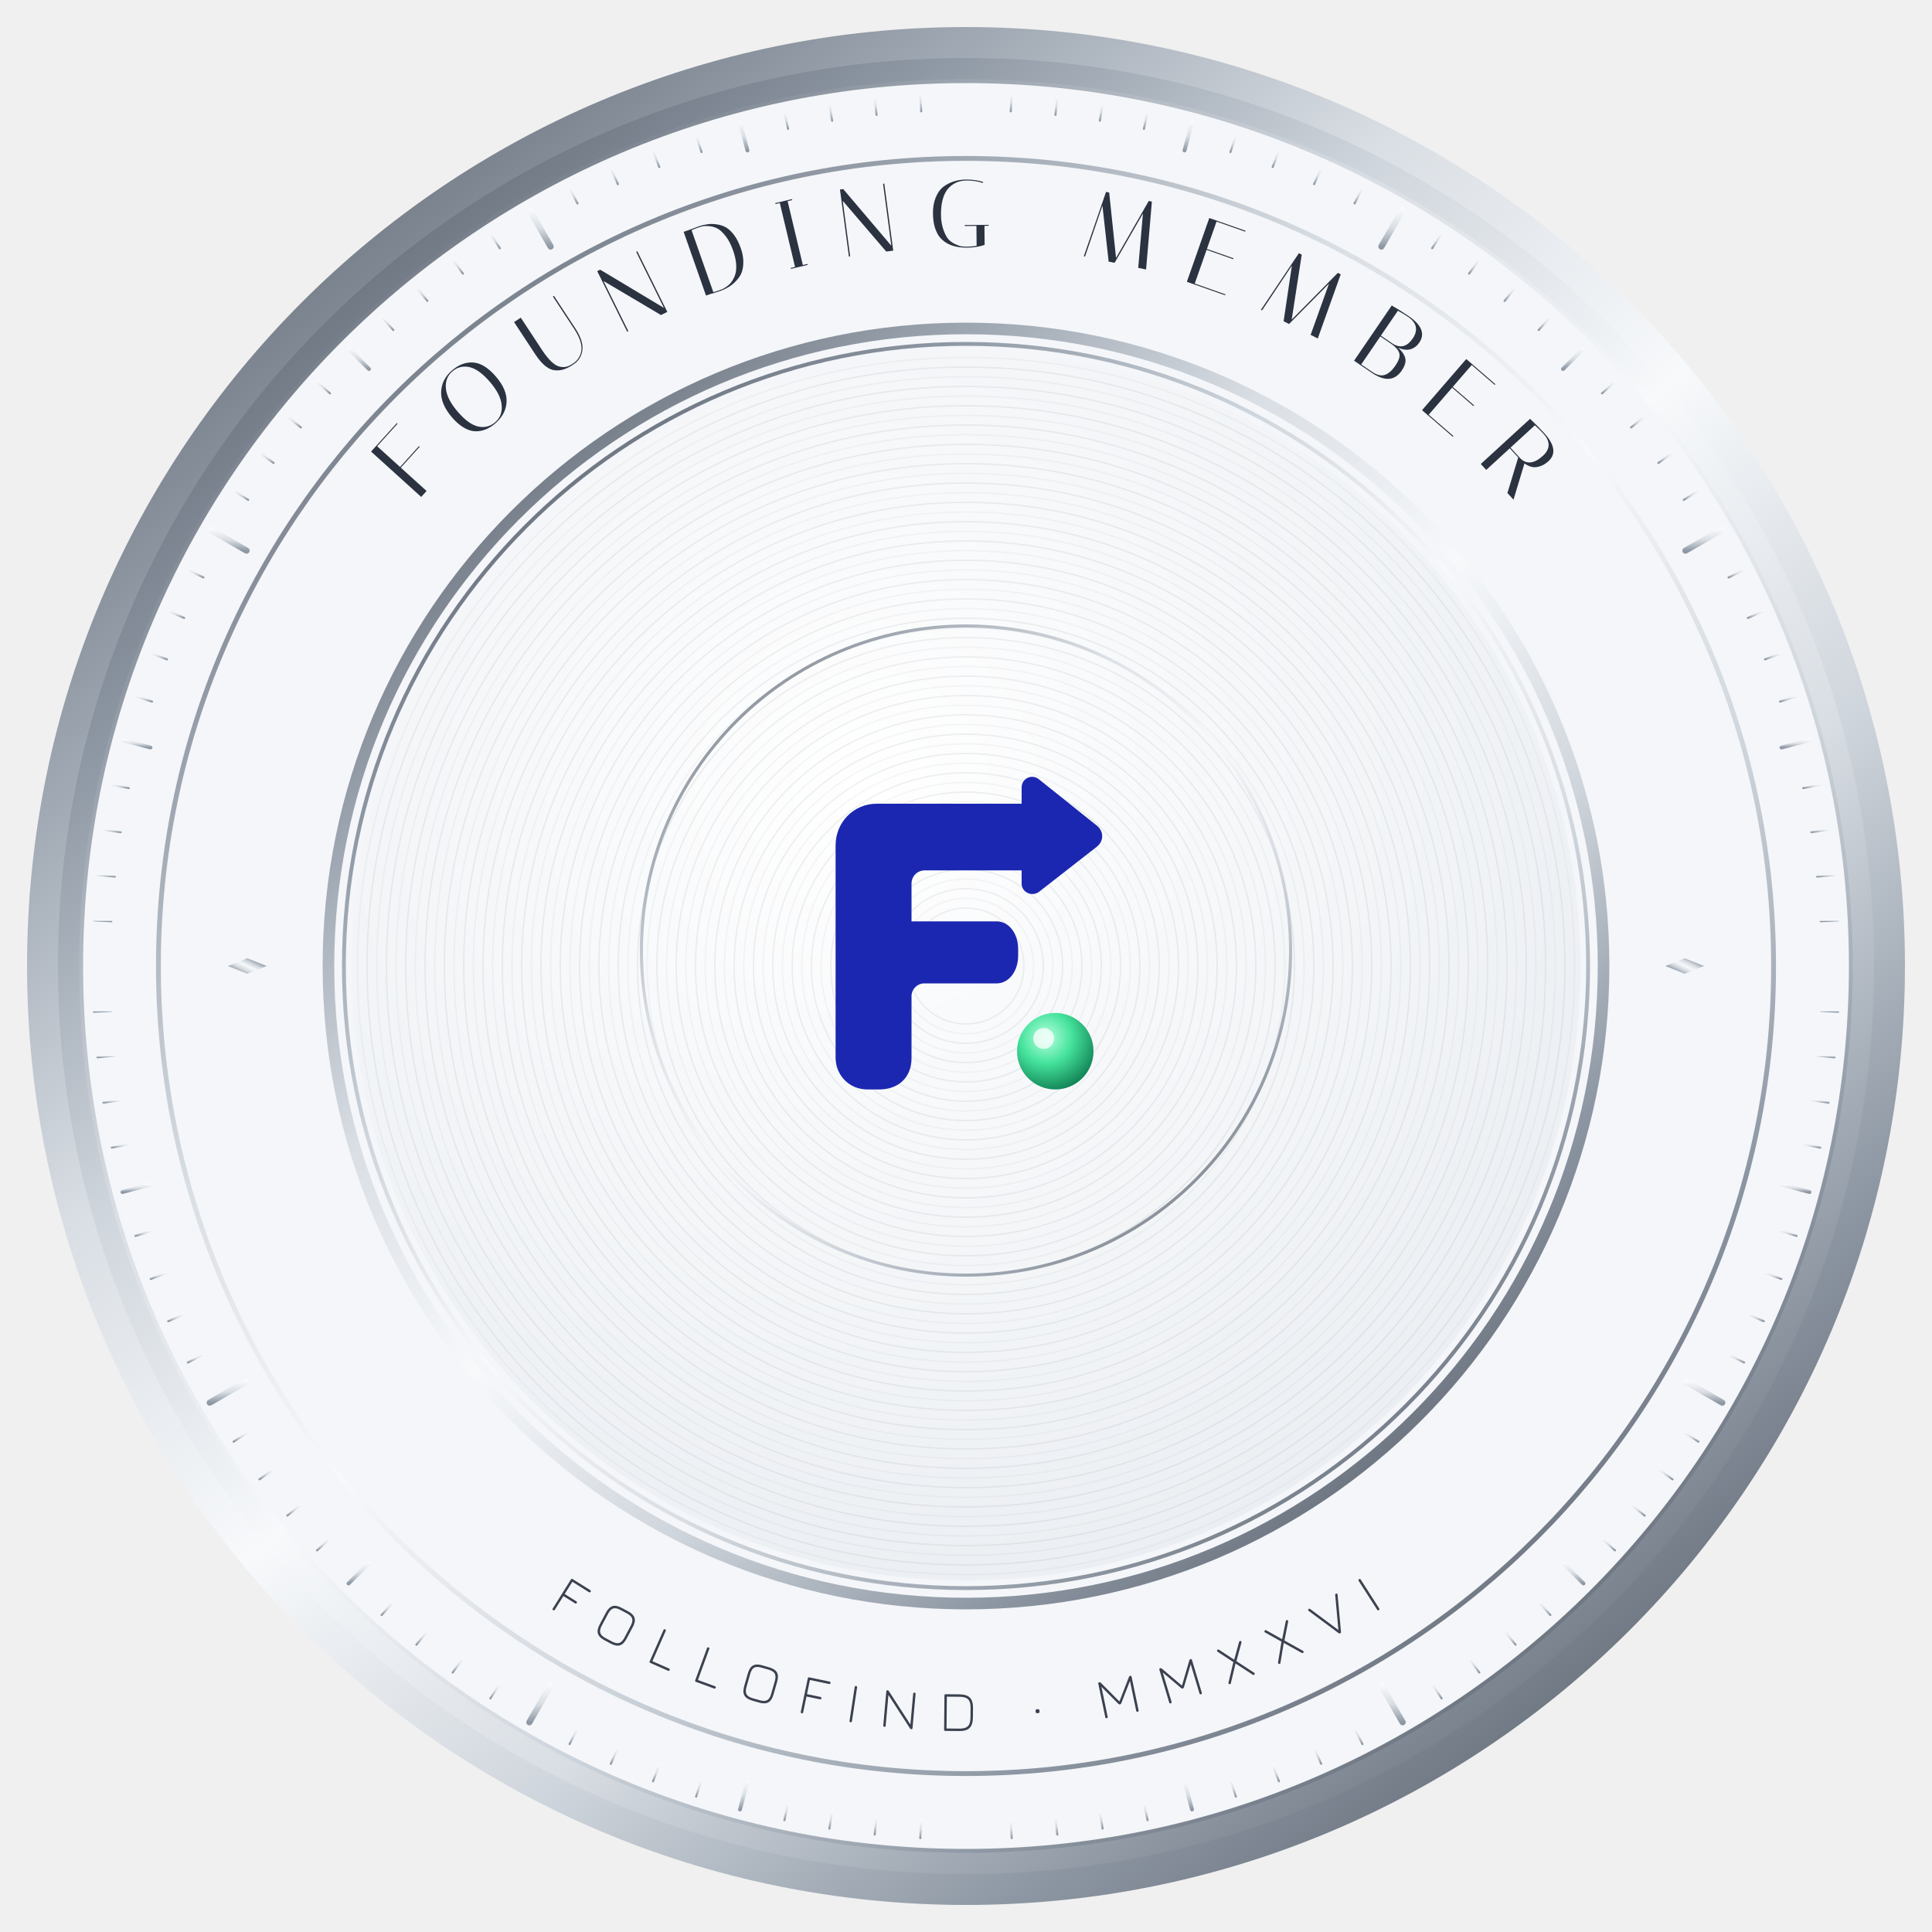
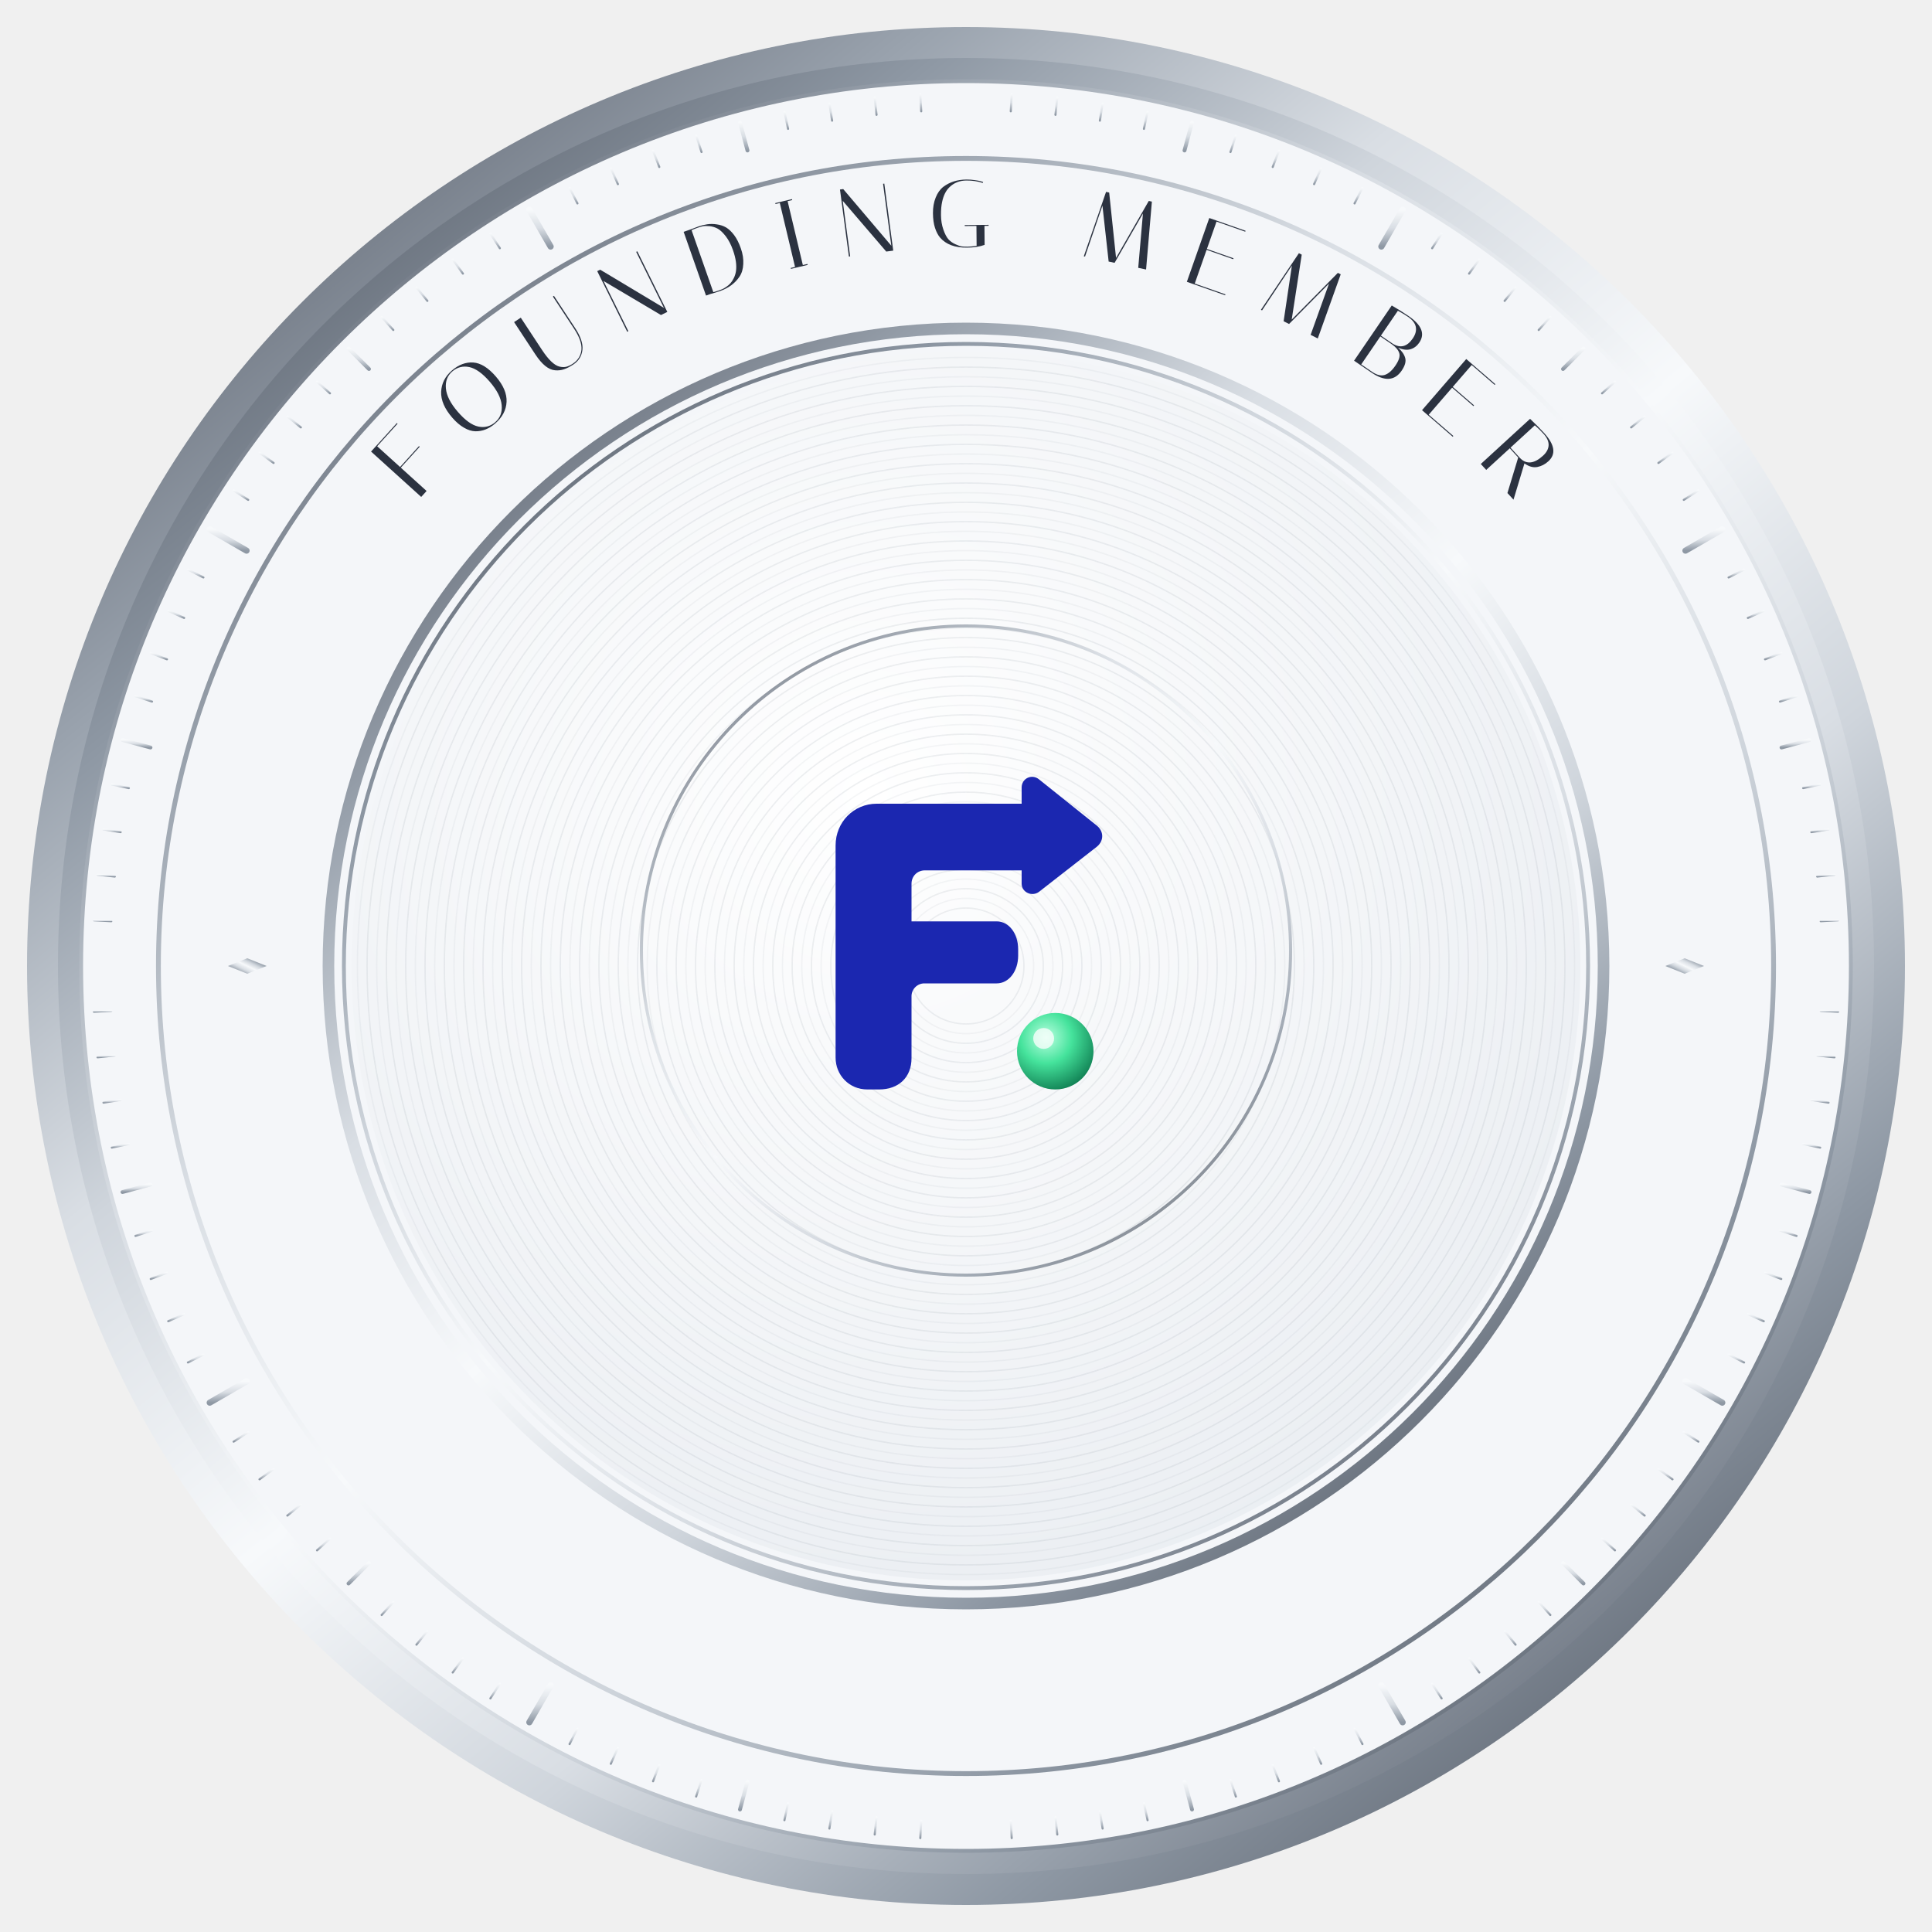
<svg xmlns="http://www.w3.org/2000/svg" viewBox="0 0 1000 1000" width="1000" height="1000" role="img" aria-label="FolloFind Founding Member">
  <defs>
    <linearGradient id="plfm" x1="0.12" y1="0.04" x2="0.88" y2="0.96">
      <stop offset="0.000" stop-color="#5d6470" />
      <stop offset="0.167" stop-color="#9aa3ae" />
      <stop offset="0.333" stop-color="#d9dee4" />
      <stop offset="0.500" stop-color="#f7f9fb" />
      <stop offset="0.667" stop-color="#cfd5dc" />
      <stop offset="0.833" stop-color="#8e98a4" />
      <stop offset="1.000" stop-color="#565d68" />
    </linearGradient>
    <linearGradient id="plfr" x1="0.12" y1="0.04" x2="0.88" y2="0.96">
      <stop offset="0.000" stop-color="#565d68" />
      <stop offset="0.167" stop-color="#8e98a4" />
      <stop offset="0.333" stop-color="#cfd5dc" />
      <stop offset="0.500" stop-color="#f7f9fb" />
      <stop offset="0.667" stop-color="#d9dee4" />
      <stop offset="0.833" stop-color="#9aa3ae" />
      <stop offset="1.000" stop-color="#5d6470" />
    </linearGradient>
    <linearGradient id="plfs" x1="0" y1="0" x2="0" y2="1">
      <stop offset="0" stop-color="#f7f9fb" />
      <stop offset="0.5" stop-color="#d9dee4" />
      <stop offset="1" stop-color="#8e98a4" />
    </linearGradient>
    <radialGradient id="plfg" cx="0.38" cy="0.32" r="0.75">
      <stop offset="0" stop-color="#b9ffe0" />
      <stop offset="0.45" stop-color="#45E39C" />
      <stop offset="1" stop-color="#0d7a4f" />
    </radialGradient>
    <radialGradient id="plfe" cx="0.42" cy="0.36" r="0.8">
      <stop offset="0" stop-color="#ffffff" />
      <stop offset="1" stop-color="#e7ebf0" />
    </radialGradient>
    <clipPath id="plfc">
      <circle cx="500.0" cy="500.0" r="318" />
    </clipPath>
    <radialGradient id="plfh" cx="0.3" cy="0.22" r="0.7">
      <stop offset="0" stop-color="#ffffff" stop-opacity="0.0" />
      <stop offset="1" stop-color="#ffffff" stop-opacity="0" />
    </radialGradient>
    <path id="plft" d="M 128.00 500.00 A 372 372 0 0 1 872.00 500.00" />
    <path id="plfb" d="M 104.00 500.00 A 396 396 0 0 0 896.00 500.00" />
  </defs>
  <circle cx="500.0" cy="500.0" r="486" fill="url(#plfm)" />
  <circle cx="500.0" cy="500.0" r="470" fill="url(#plfr)" />
  <circle cx="500.0" cy="500.0" r="458" fill="#f4f6f9" />
  <circle cx="500.0" cy="500.0" r="458" fill="none" stroke="url(#plfm)" stroke-width="2" />
  <line x1="500.00" y1="48.00" x2="500.00" y2="70.00" stroke="url(#plfs)" stroke-width="3.2" stroke-linecap="round" opacity="1.0" />
  <line x1="523.66" y1="48.62" x2="523.18" y2="57.61" stroke="url(#plfs)" stroke-width="1.1" stroke-linecap="round" opacity="1.0" />
  <line x1="547.25" y1="50.48" x2="546.31" y2="59.43" stroke="url(#plfs)" stroke-width="1.1" stroke-linecap="round" opacity="1.0" />
  <line x1="570.71" y1="53.56" x2="569.30" y2="62.45" stroke="url(#plfs)" stroke-width="1.1" stroke-linecap="round" opacity="1.0" />
  <line x1="593.98" y1="57.88" x2="592.10" y2="66.68" stroke="url(#plfs)" stroke-width="1.1" stroke-linecap="round" opacity="1.0" />
  <line x1="616.99" y1="63.40" x2="613.10" y2="77.89" stroke="url(#plfs)" stroke-width="2.0" stroke-linecap="round" opacity="1.0" />
  <line x1="639.68" y1="70.12" x2="636.89" y2="78.68" stroke="url(#plfs)" stroke-width="1.1" stroke-linecap="round" opacity="1.0" />
  <line x1="661.98" y1="78.02" x2="658.76" y2="86.42" stroke="url(#plfs)" stroke-width="1.1" stroke-linecap="round" opacity="1.0" />
  <line x1="683.84" y1="87.08" x2="680.18" y2="95.30" stroke="url(#plfs)" stroke-width="1.1" stroke-linecap="round" opacity="1.0" />
  <line x1="705.20" y1="97.27" x2="701.12" y2="105.28" stroke="url(#plfs)" stroke-width="1.1" stroke-linecap="round" opacity="1.0" />
  <line x1="726.00" y1="108.56" x2="715.00" y2="127.61" stroke="url(#plfs)" stroke-width="3.2" stroke-linecap="round" opacity="1.0" />
  <line x1="746.18" y1="120.92" x2="741.28" y2="128.47" stroke="url(#plfs)" stroke-width="1.1" stroke-linecap="round" opacity="1.0" />
  <line x1="765.68" y1="134.32" x2="760.39" y2="141.61" stroke="url(#plfs)" stroke-width="1.1" stroke-linecap="round" opacity="1.0" />
  <line x1="784.45" y1="148.73" x2="778.79" y2="155.72" stroke="url(#plfs)" stroke-width="1.1" stroke-linecap="round" opacity="1.0" />
  <line x1="802.45" y1="164.10" x2="796.42" y2="170.79" stroke="url(#plfs)" stroke-width="1.1" stroke-linecap="round" opacity="1.0" />
  <line x1="819.61" y1="180.39" x2="809.01" y2="190.99" stroke="url(#plfs)" stroke-width="2.0" stroke-linecap="round" opacity="1.0" />
  <line x1="835.90" y1="197.55" x2="829.21" y2="203.58" stroke="url(#plfs)" stroke-width="1.1" stroke-linecap="round" opacity="1.0" />
  <line x1="851.27" y1="215.55" x2="844.28" y2="221.21" stroke="url(#plfs)" stroke-width="1.1" stroke-linecap="round" opacity="1.0" />
  <line x1="865.68" y1="234.32" x2="858.39" y2="239.61" stroke="url(#plfs)" stroke-width="1.1" stroke-linecap="round" opacity="1.0" />
  <line x1="879.08" y1="253.82" x2="871.53" y2="258.72" stroke="url(#plfs)" stroke-width="1.1" stroke-linecap="round" opacity="1.0" />
  <line x1="891.44" y1="274.00" x2="872.39" y2="285.00" stroke="url(#plfs)" stroke-width="3.2" stroke-linecap="round" opacity="1.0" />
  <line x1="902.73" y1="294.80" x2="894.72" y2="298.88" stroke="url(#plfs)" stroke-width="1.1" stroke-linecap="round" opacity="1.0" />
  <line x1="912.92" y1="316.16" x2="904.70" y2="319.82" stroke="url(#plfs)" stroke-width="1.1" stroke-linecap="round" opacity="1.0" />
  <line x1="921.98" y1="338.02" x2="913.58" y2="341.24" stroke="url(#plfs)" stroke-width="1.1" stroke-linecap="round" opacity="1.0" />
  <line x1="929.88" y1="360.32" x2="921.32" y2="363.11" stroke="url(#plfs)" stroke-width="1.1" stroke-linecap="round" opacity="1.0" />
  <line x1="936.60" y1="383.01" x2="922.11" y2="386.90" stroke="url(#plfs)" stroke-width="2.0" stroke-linecap="round" opacity="1.0" />
  <line x1="942.12" y1="406.02" x2="933.32" y2="407.90" stroke="url(#plfs)" stroke-width="1.1" stroke-linecap="round" opacity="1.0" />
  <line x1="946.44" y1="429.29" x2="937.55" y2="430.70" stroke="url(#plfs)" stroke-width="1.1" stroke-linecap="round" opacity="1.0" />
  <line x1="949.52" y1="452.75" x2="940.57" y2="453.69" stroke="url(#plfs)" stroke-width="1.1" stroke-linecap="round" opacity="1.0" />
  <line x1="951.38" y1="476.34" x2="942.39" y2="476.82" stroke="url(#plfs)" stroke-width="1.1" stroke-linecap="round" opacity="1.0" />
  <line x1="952.00" y1="500.00" x2="930.00" y2="500.00" stroke="url(#plfs)" stroke-width="3.2" stroke-linecap="round" opacity="1.0" />
  <line x1="951.38" y1="523.66" x2="942.39" y2="523.18" stroke="url(#plfs)" stroke-width="1.1" stroke-linecap="round" opacity="1.0" />
  <line x1="949.52" y1="547.25" x2="940.57" y2="546.31" stroke="url(#plfs)" stroke-width="1.1" stroke-linecap="round" opacity="1.0" />
  <line x1="946.44" y1="570.71" x2="937.55" y2="569.30" stroke="url(#plfs)" stroke-width="1.1" stroke-linecap="round" opacity="1.0" />
  <line x1="942.12" y1="593.98" x2="933.32" y2="592.10" stroke="url(#plfs)" stroke-width="1.1" stroke-linecap="round" opacity="1.0" />
  <line x1="936.60" y1="616.99" x2="922.11" y2="613.10" stroke="url(#plfs)" stroke-width="2.0" stroke-linecap="round" opacity="1.0" />
  <line x1="929.88" y1="639.68" x2="921.32" y2="636.89" stroke="url(#plfs)" stroke-width="1.1" stroke-linecap="round" opacity="1.0" />
  <line x1="921.98" y1="661.98" x2="913.58" y2="658.76" stroke="url(#plfs)" stroke-width="1.1" stroke-linecap="round" opacity="1.0" />
  <line x1="912.92" y1="683.84" x2="904.70" y2="680.18" stroke="url(#plfs)" stroke-width="1.1" stroke-linecap="round" opacity="1.0" />
  <line x1="902.73" y1="705.20" x2="894.72" y2="701.12" stroke="url(#plfs)" stroke-width="1.1" stroke-linecap="round" opacity="1.0" />
  <line x1="891.44" y1="726.00" x2="872.39" y2="715.00" stroke="url(#plfs)" stroke-width="3.2" stroke-linecap="round" opacity="1.0" />
  <line x1="879.08" y1="746.18" x2="871.53" y2="741.28" stroke="url(#plfs)" stroke-width="1.1" stroke-linecap="round" opacity="1.0" />
  <line x1="865.68" y1="765.68" x2="858.39" y2="760.39" stroke="url(#plfs)" stroke-width="1.1" stroke-linecap="round" opacity="1.0" />
  <line x1="851.27" y1="784.45" x2="844.28" y2="778.79" stroke="url(#plfs)" stroke-width="1.1" stroke-linecap="round" opacity="1.0" />
  <line x1="835.90" y1="802.45" x2="829.21" y2="796.42" stroke="url(#plfs)" stroke-width="1.1" stroke-linecap="round" opacity="1.0" />
  <line x1="819.61" y1="819.61" x2="809.01" y2="809.01" stroke="url(#plfs)" stroke-width="2.0" stroke-linecap="round" opacity="1.0" />
  <line x1="802.45" y1="835.90" x2="796.42" y2="829.21" stroke="url(#plfs)" stroke-width="1.1" stroke-linecap="round" opacity="1.0" />
  <line x1="784.45" y1="851.27" x2="778.79" y2="844.28" stroke="url(#plfs)" stroke-width="1.1" stroke-linecap="round" opacity="1.0" />
  <line x1="765.68" y1="865.68" x2="760.39" y2="858.39" stroke="url(#plfs)" stroke-width="1.1" stroke-linecap="round" opacity="1.0" />
  <line x1="746.18" y1="879.08" x2="741.28" y2="871.53" stroke="url(#plfs)" stroke-width="1.1" stroke-linecap="round" opacity="1.0" />
  <line x1="726.00" y1="891.44" x2="715.00" y2="872.39" stroke="url(#plfs)" stroke-width="3.2" stroke-linecap="round" opacity="1.0" />
  <line x1="705.20" y1="902.73" x2="701.12" y2="894.72" stroke="url(#plfs)" stroke-width="1.1" stroke-linecap="round" opacity="1.0" />
  <line x1="683.84" y1="912.92" x2="680.18" y2="904.70" stroke="url(#plfs)" stroke-width="1.1" stroke-linecap="round" opacity="1.0" />
  <line x1="661.98" y1="921.98" x2="658.76" y2="913.58" stroke="url(#plfs)" stroke-width="1.1" stroke-linecap="round" opacity="1.0" />
  <line x1="639.68" y1="929.88" x2="636.89" y2="921.32" stroke="url(#plfs)" stroke-width="1.1" stroke-linecap="round" opacity="1.0" />
  <line x1="616.99" y1="936.60" x2="613.10" y2="922.11" stroke="url(#plfs)" stroke-width="2.0" stroke-linecap="round" opacity="1.0" />
  <line x1="593.98" y1="942.12" x2="592.10" y2="933.32" stroke="url(#plfs)" stroke-width="1.1" stroke-linecap="round" opacity="1.0" />
  <line x1="570.71" y1="946.44" x2="569.30" y2="937.55" stroke="url(#plfs)" stroke-width="1.1" stroke-linecap="round" opacity="1.0" />
  <line x1="547.25" y1="949.52" x2="546.31" y2="940.57" stroke="url(#plfs)" stroke-width="1.1" stroke-linecap="round" opacity="1.0" />
  <line x1="523.66" y1="951.38" x2="523.18" y2="942.39" stroke="url(#plfs)" stroke-width="1.1" stroke-linecap="round" opacity="1.0" />
  <line x1="500.00" y1="952.00" x2="500.00" y2="930.00" stroke="url(#plfs)" stroke-width="3.2" stroke-linecap="round" opacity="1.0" />
  <line x1="476.34" y1="951.38" x2="476.82" y2="942.39" stroke="url(#plfs)" stroke-width="1.1" stroke-linecap="round" opacity="1.0" />
  <line x1="452.75" y1="949.52" x2="453.69" y2="940.57" stroke="url(#plfs)" stroke-width="1.1" stroke-linecap="round" opacity="1.0" />
  <line x1="429.29" y1="946.44" x2="430.70" y2="937.55" stroke="url(#plfs)" stroke-width="1.1" stroke-linecap="round" opacity="1.0" />
  <line x1="406.02" y1="942.12" x2="407.90" y2="933.32" stroke="url(#plfs)" stroke-width="1.1" stroke-linecap="round" opacity="1.0" />
  <line x1="383.01" y1="936.60" x2="386.90" y2="922.11" stroke="url(#plfs)" stroke-width="2.0" stroke-linecap="round" opacity="1.0" />
  <line x1="360.32" y1="929.88" x2="363.11" y2="921.32" stroke="url(#plfs)" stroke-width="1.1" stroke-linecap="round" opacity="1.0" />
  <line x1="338.02" y1="921.98" x2="341.24" y2="913.58" stroke="url(#plfs)" stroke-width="1.1" stroke-linecap="round" opacity="1.0" />
  <line x1="316.16" y1="912.92" x2="319.82" y2="904.70" stroke="url(#plfs)" stroke-width="1.1" stroke-linecap="round" opacity="1.0" />
  <line x1="294.80" y1="902.73" x2="298.88" y2="894.72" stroke="url(#plfs)" stroke-width="1.1" stroke-linecap="round" opacity="1.0" />
  <line x1="274.00" y1="891.44" x2="285.00" y2="872.39" stroke="url(#plfs)" stroke-width="3.2" stroke-linecap="round" opacity="1.0" />
  <line x1="253.82" y1="879.08" x2="258.72" y2="871.53" stroke="url(#plfs)" stroke-width="1.1" stroke-linecap="round" opacity="1.0" />
  <line x1="234.32" y1="865.68" x2="239.61" y2="858.39" stroke="url(#plfs)" stroke-width="1.1" stroke-linecap="round" opacity="1.0" />
  <line x1="215.55" y1="851.27" x2="221.21" y2="844.28" stroke="url(#plfs)" stroke-width="1.1" stroke-linecap="round" opacity="1.0" />
  <line x1="197.55" y1="835.90" x2="203.58" y2="829.21" stroke="url(#plfs)" stroke-width="1.1" stroke-linecap="round" opacity="1.0" />
  <line x1="180.39" y1="819.61" x2="190.99" y2="809.01" stroke="url(#plfs)" stroke-width="2.0" stroke-linecap="round" opacity="1.0" />
  <line x1="164.10" y1="802.45" x2="170.79" y2="796.42" stroke="url(#plfs)" stroke-width="1.1" stroke-linecap="round" opacity="1.0" />
  <line x1="148.73" y1="784.45" x2="155.72" y2="778.79" stroke="url(#plfs)" stroke-width="1.1" stroke-linecap="round" opacity="1.0" />
  <line x1="134.32" y1="765.68" x2="141.61" y2="760.39" stroke="url(#plfs)" stroke-width="1.1" stroke-linecap="round" opacity="1.0" />
  <line x1="120.92" y1="746.18" x2="128.47" y2="741.28" stroke="url(#plfs)" stroke-width="1.1" stroke-linecap="round" opacity="1.0" />
  <line x1="108.56" y1="726.00" x2="127.61" y2="715.00" stroke="url(#plfs)" stroke-width="3.2" stroke-linecap="round" opacity="1.0" />
  <line x1="97.27" y1="705.20" x2="105.28" y2="701.12" stroke="url(#plfs)" stroke-width="1.1" stroke-linecap="round" opacity="1.0" />
  <line x1="87.08" y1="683.84" x2="95.30" y2="680.18" stroke="url(#plfs)" stroke-width="1.1" stroke-linecap="round" opacity="1.0" />
  <line x1="78.02" y1="661.98" x2="86.42" y2="658.76" stroke="url(#plfs)" stroke-width="1.1" stroke-linecap="round" opacity="1.0" />
  <line x1="70.12" y1="639.68" x2="78.68" y2="636.89" stroke="url(#plfs)" stroke-width="1.1" stroke-linecap="round" opacity="1.0" />
  <line x1="63.40" y1="616.99" x2="77.89" y2="613.10" stroke="url(#plfs)" stroke-width="2.0" stroke-linecap="round" opacity="1.0" />
  <line x1="57.88" y1="593.98" x2="66.68" y2="592.10" stroke="url(#plfs)" stroke-width="1.1" stroke-linecap="round" opacity="1.0" />
  <line x1="53.56" y1="570.71" x2="62.45" y2="569.30" stroke="url(#plfs)" stroke-width="1.1" stroke-linecap="round" opacity="1.0" />
  <line x1="50.48" y1="547.25" x2="59.43" y2="546.31" stroke="url(#plfs)" stroke-width="1.1" stroke-linecap="round" opacity="1.0" />
  <line x1="48.62" y1="523.66" x2="57.61" y2="523.18" stroke="url(#plfs)" stroke-width="1.1" stroke-linecap="round" opacity="1.0" />
  <line x1="48.00" y1="500.00" x2="70.00" y2="500.00" stroke="url(#plfs)" stroke-width="3.2" stroke-linecap="round" opacity="1.0" />
  <line x1="48.62" y1="476.34" x2="57.61" y2="476.82" stroke="url(#plfs)" stroke-width="1.1" stroke-linecap="round" opacity="1.0" />
  <line x1="50.48" y1="452.75" x2="59.43" y2="453.69" stroke="url(#plfs)" stroke-width="1.1" stroke-linecap="round" opacity="1.0" />
  <line x1="53.56" y1="429.29" x2="62.45" y2="430.70" stroke="url(#plfs)" stroke-width="1.1" stroke-linecap="round" opacity="1.0" />
  <line x1="57.88" y1="406.02" x2="66.68" y2="407.90" stroke="url(#plfs)" stroke-width="1.1" stroke-linecap="round" opacity="1.0" />
  <line x1="63.40" y1="383.01" x2="77.89" y2="386.90" stroke="url(#plfs)" stroke-width="2.0" stroke-linecap="round" opacity="1.0" />
  <line x1="70.12" y1="360.32" x2="78.68" y2="363.11" stroke="url(#plfs)" stroke-width="1.1" stroke-linecap="round" opacity="1.0" />
  <line x1="78.02" y1="338.02" x2="86.42" y2="341.24" stroke="url(#plfs)" stroke-width="1.1" stroke-linecap="round" opacity="1.0" />
  <line x1="87.08" y1="316.16" x2="95.30" y2="319.82" stroke="url(#plfs)" stroke-width="1.1" stroke-linecap="round" opacity="1.0" />
  <line x1="97.27" y1="294.80" x2="105.28" y2="298.88" stroke="url(#plfs)" stroke-width="1.1" stroke-linecap="round" opacity="1.0" />
  <line x1="108.56" y1="274.00" x2="127.61" y2="285.00" stroke="url(#plfs)" stroke-width="3.2" stroke-linecap="round" opacity="1.0" />
  <line x1="120.92" y1="253.82" x2="128.47" y2="258.72" stroke="url(#plfs)" stroke-width="1.1" stroke-linecap="round" opacity="1.0" />
  <line x1="134.32" y1="234.32" x2="141.61" y2="239.61" stroke="url(#plfs)" stroke-width="1.1" stroke-linecap="round" opacity="1.0" />
  <line x1="148.73" y1="215.55" x2="155.72" y2="221.21" stroke="url(#plfs)" stroke-width="1.1" stroke-linecap="round" opacity="1.0" />
  <line x1="164.10" y1="197.55" x2="170.79" y2="203.58" stroke="url(#plfs)" stroke-width="1.1" stroke-linecap="round" opacity="1.0" />
  <line x1="180.39" y1="180.39" x2="190.99" y2="190.99" stroke="url(#plfs)" stroke-width="2.0" stroke-linecap="round" opacity="1.0" />
  <line x1="197.55" y1="164.10" x2="203.58" y2="170.79" stroke="url(#plfs)" stroke-width="1.1" stroke-linecap="round" opacity="1.0" />
  <line x1="215.55" y1="148.73" x2="221.21" y2="155.72" stroke="url(#plfs)" stroke-width="1.1" stroke-linecap="round" opacity="1.0" />
  <line x1="234.32" y1="134.32" x2="239.61" y2="141.61" stroke="url(#plfs)" stroke-width="1.1" stroke-linecap="round" opacity="1.0" />
  <line x1="253.82" y1="120.92" x2="258.72" y2="128.47" stroke="url(#plfs)" stroke-width="1.1" stroke-linecap="round" opacity="1.0" />
  <line x1="274.00" y1="108.56" x2="285.00" y2="127.61" stroke="url(#plfs)" stroke-width="3.2" stroke-linecap="round" opacity="1.0" />
  <line x1="294.80" y1="97.27" x2="298.88" y2="105.28" stroke="url(#plfs)" stroke-width="1.1" stroke-linecap="round" opacity="1.0" />
  <line x1="316.16" y1="87.08" x2="319.82" y2="95.30" stroke="url(#plfs)" stroke-width="1.1" stroke-linecap="round" opacity="1.0" />
  <line x1="338.02" y1="78.02" x2="341.24" y2="86.42" stroke="url(#plfs)" stroke-width="1.1" stroke-linecap="round" opacity="1.0" />
  <line x1="360.32" y1="70.12" x2="363.11" y2="78.68" stroke="url(#plfs)" stroke-width="1.1" stroke-linecap="round" opacity="1.0" />
  <line x1="383.01" y1="63.40" x2="386.90" y2="77.89" stroke="url(#plfs)" stroke-width="2.0" stroke-linecap="round" opacity="1.0" />
  <line x1="406.02" y1="57.88" x2="407.90" y2="66.68" stroke="url(#plfs)" stroke-width="1.1" stroke-linecap="round" opacity="1.0" />
  <line x1="429.29" y1="53.56" x2="430.70" y2="62.45" stroke="url(#plfs)" stroke-width="1.1" stroke-linecap="round" opacity="1.0" />
  <line x1="452.75" y1="50.48" x2="453.69" y2="59.43" stroke="url(#plfs)" stroke-width="1.1" stroke-linecap="round" opacity="1.0" />
  <line x1="476.34" y1="48.62" x2="476.82" y2="57.61" stroke="url(#plfs)" stroke-width="1.1" stroke-linecap="round" opacity="1.0" />
  <circle cx="500.0" cy="500.0" r="418" fill="none" stroke="url(#plfm)" stroke-width="2.5" />
  <g fill="#2b3240" opacity="1.0">
    <path d="M468 700V690H153V370H445V360H153V0H70V700Z" transform="translate(224.12 250.46) rotate(-47.87) scale(0.05 -0.05) translate(-252 0)" />
    <path d="M50 333Q50 515 138 610Q227 704 366 704Q505 704 588 622Q670 540 670 360Q670 180 582 88Q494 -4 347 -4Q220 -4 139 69Q97 107 74 174Q50 242 50 333ZM363 694Q262 694 198 604Q133 514 133 340Q133 166 194 86Q255 6 356 6Q458 6 522 96Q587 187 587 360Q587 532 526 613Q464 694 363 694Z" transform="translate(256.68 218.61) rotate(-40.85) scale(0.05 -0.05) translate(-360 0)" />
    <path d="M551 700H564V300Q564 143 502 70Q440 -4 340 -4Q277 -4 233 8Q189 19 150 50Q70 112 70 300V700H153V301Q153 119 208 58Q236 28 266 17Q297 6 340 6Q436 6 494 76Q551 147 551 301Z" transform="translate(295.52 189.24) rotate(-33.35) scale(0.05 -0.05) translate(-314 0)" />
    <path d="M78 0H65V700H99L515 53V700H528V0H455L78 580Z" transform="translate(335.00 166.59) rotate(-26.33) scale(0.05 -0.05) translate(-296 0)" />
    <path d="M150 699Q194 701 236 701Q279 701 326 692Q374 683 420 658Q467 634 500 596Q532 557 552 494Q572 431 572 341Q572 251 542 180Q513 108 462 70Q363 -4 223 -4Q174 -4 120 0H70V699ZM153 8Q174 6 206 6Q238 6 254 7Q270 8 298 16Q326 23 350 36Q374 49 400 74Q427 100 446 135Q489 217 489 349Q489 443 466 512Q443 580 414 613Q384 646 342 666Q300 685 275 688Q250 691 217 691Q184 691 153 688Z" transform="translate(376.80 148.99) rotate(-19.34) scale(0.05 -0.05) translate(-311 0)" />
    <path d="M70 690V700H248V690H199V10H248V0H70V10H116V690Z" transform="translate(413.72 138.14) rotate(-13.41) scale(0.05 -0.05) translate(-159 0)" />
    <path d="M78 0H65V700H99L515 53V700H528V0H455L78 580Z" transform="translate(450.84 131.26) rotate(-7.59) scale(0.05 -0.05) translate(-296 0)" />
    <path d="M399 -4Q212 -4 122 102Q90 140 70 203Q50 266 50 356Q50 446 80 518Q109 589 160 628Q259 701 399 701Q444 701 487 694Q530 688 551 681L572 674L569 664Q491 691 399 691Q293 691 222 622Q168 571 146 472Q133 416 133 335Q133 254 156 186Q179 117 208 84Q238 51 280 32Q322 12 347 9Q372 6 406 6Q441 6 499 14V220H378V230H625V220H582V23Q506 -4 399 -4Z" transform="translate(496.75 128.01) rotate(-0.50) scale(0.05 -0.05) translate(-324 0)" />
    <path d="M78 0H65L152 700H185L395 53L604 700H637L724 0H641L572 560L391 0H328L145 553Z" transform="translate(577.21 136.10) rotate(11.98) scale(0.05 -0.05) translate(-397 0)" />
    <path d="M468 700V690H153V390H445V380H153V10H490V0H70V700Z" transform="translate(623.37 149.05) rotate(19.37) scale(0.05 -0.05) translate(-262 0)" />
    <path d="M78 0H65L152 700H185L395 53L604 700H637L724 0H641L572 560L391 0H328L145 553Z" transform="translate(667.48 167.83) rotate(26.76) scale(0.05 -0.05) translate(-397 0)" />
    <path d="M70 692Q186 700 275 700Q522 700 522 535Q522 473 486 428Q450 384 371 368Q447 359 491 322Q535 285 535 193Q535 0 288 0H70ZM153 10H288Q377 10 414 56Q452 103 452 199Q452 295 414 327Q376 359 301 361H153ZM275 690Q217 690 153 683V371H301Q442 377 442 533Q442 609 400 650Q358 690 275 690Z" transform="translate(709.74 192.76) rotate(34.32) scale(0.05 -0.05) translate(-285 0)" />
    <path d="M468 700V690H153V390H445V380H153V10H490V0H70V700Z" transform="translate(743.30 218.59) rotate(40.85) scale(0.05 -0.05) translate(-262 0)" />
    <path d="M70 692Q186 700 275 700Q522 700 522 535Q522 465 488 410Q454 355 371 337L571 0H478L282 331H153V0H70ZM275 690Q217 690 153 683V341H301Q442 347 442 533Q442 609 400 650Q358 690 275 690Z" transform="translate(774.23 248.64) rotate(47.49) scale(0.05 -0.05) translate(-300 0)" />
  </g>
-   <g fill="#2b3240" opacity="0.92">
-     <path d="M222 0Q180 0 180 42V1224Q180 1266 222 1266H938Q959 1266 970 1256Q980 1245 980 1224Q980 1182 938 1182H264V684H738Q780 684 780 642Q780 600 738 600H264V42Q264 0 222 0Z" transform="translate(289.71 835.55) rotate(32.08) scale(0.015 -0.015) translate(-490 0)" />
-     <path d="M566 0Q353 0 256 96Q160 193 160 406V860Q160 1075 256 1172Q353 1268 564 1266H806Q1019 1266 1116 1170Q1212 1073 1212 860V406Q1212 193 1116 96Q1019 0 806 0ZM566 84H806Q924 84 994 116Q1065 147 1096 218Q1128 288 1128 406V860Q1128 978 1096 1048Q1065 1119 994 1150Q924 1182 806 1182H564Q446 1183 376 1152Q306 1121 275 1050Q244 979 244 860V406Q244 288 276 218Q307 147 378 116Q448 84 566 84Z" transform="translate(314.51 849.87) rotate(27.93) scale(0.015 -0.015) translate(-686 0)" />
-     <path d="M222 0Q180 0 180 42V1224Q180 1266 222 1266Q264 1266 264 1224V84H890Q932 84 932 42Q932 0 890 0Z" transform="translate(340.22 862.33) rotate(23.80) scale(0.015 -0.015) translate(-486 0)" />
-     <path d="M222 0Q180 0 180 42V1224Q180 1266 222 1266Q264 1266 264 1224V84H890Q932 84 932 42Q932 0 890 0Z" transform="translate(363.94 871.89) rotate(20.10) scale(0.015 -0.015) translate(-486 0)" />
-     <path d="M566 0Q353 0 256 96Q160 193 160 406V860Q160 1075 256 1172Q353 1268 564 1266H806Q1019 1266 1116 1170Q1212 1073 1212 860V406Q1212 193 1116 96Q1019 0 806 0ZM566 84H806Q924 84 994 116Q1065 147 1096 218Q1128 288 1128 406V860Q1128 978 1096 1048Q1065 1119 994 1150Q924 1182 806 1182H564Q446 1183 376 1152Q306 1121 275 1050Q244 979 244 860V406Q244 288 276 218Q307 147 378 116Q448 84 566 84Z" transform="translate(391.11 880.74) rotate(15.96) scale(0.015 -0.015) translate(-686 0)" />
-     <path d="M222 0Q180 0 180 42V1224Q180 1266 222 1266H938Q959 1266 970 1256Q980 1245 980 1224Q980 1182 938 1182H264V684H738Q780 684 780 642Q780 600 738 600H264V42Q264 0 222 0Z" transform="translate(418.91 887.61) rotate(11.82) scale(0.015 -0.015) translate(-490 0)" />
-     <path d="M222 0Q204 0 192 12Q180 24 180 42V1226Q180 1244 192 1256Q204 1268 222 1268Q240 1268 252 1256Q264 1244 264 1226V42Q264 24 252 12Q240 0 222 0Z" transform="translate(440.24 891.46) rotate(8.68) scale(0.015 -0.015) translate(-222 0)" />
-     <path d="M222 0Q180 0 180 42V1224Q180 1266 222 1266Q245 1266 266 1242L1128 136H1110V1224Q1110 1266 1152 1266Q1194 1266 1194 1224V42Q1194 0 1152 0Q1129 0 1108 24L246 1130H264V42Q264 0 222 0Z" transform="translate(464.69 894.42) rotate(5.12) scale(0.015 -0.015) translate(-687 0)" />
-     <path d="M222 0Q180 0 180 42V1224Q180 1266 222 1266H704Q949 1266 1060 1156Q1170 1045 1170 800V466Q1170 222 1060 111Q949 0 704 0ZM264 84H704Q843 84 927 122Q1011 159 1048 243Q1086 327 1086 466V800Q1086 939 1048 1023Q1011 1107 927 1144Q843 1182 704 1182H264Z" transform="translate(495.93 895.98) rotate(0.59) scale(0.015 -0.015) translate(-665 0)" />
-     <path d="M190 500Q140 500 140 552V586Q140 636 190 636H224Q274 636 274 586V552Q274 500 224 500Z" transform="translate(537.85 894.19) rotate(-5.48) scale(0.015 -0.015) translate(-207 0)" />
-     <path d="M222 0Q180 0 180 42V1224Q180 1266 222 1266Q255 1266 272 1238L778 460L758 458L1264 1238Q1281 1266 1314 1266Q1354 1266 1354 1224V42Q1354 0 1312 0Q1270 0 1270 42V1140L1294 1132L818 400Q801 372 768 372Q735 372 718 400L242 1132L264 1122V42Q264 0 222 0Z" transform="translate(580.84 887.66) rotate(-11.78) scale(0.015 -0.015) translate(-767 0)" />
-     <path d="M222 0Q180 0 180 42V1224Q180 1266 222 1266Q255 1266 272 1238L778 460L758 458L1264 1238Q1281 1266 1314 1266Q1354 1266 1354 1224V42Q1354 0 1312 0Q1270 0 1270 42V1140L1294 1132L818 400Q801 372 768 372Q735 372 718 400L242 1132L264 1122V42Q264 0 222 0Z" transform="translate(613.80 879.30) rotate(-16.70) scale(0.015 -0.015) translate(-767 0)" />
-     <path d="M86 10Q53 34 74 68L488 670L110 1198Q86 1231 120 1256Q154 1281 180 1246L544 736L924 1248Q949 1282 984 1256Q1017 1232 992 1198L598 662L1024 68Q1048 35 1014 10Q981 -14 956 20L540 598L144 22Q120 -14 86 10Z" transform="translate(643.01 869.28) rotate(-21.17) scale(0.015 -0.015) translate(-559 0)" />
-     <path d="M86 10Q53 34 74 68L488 670L110 1198Q86 1231 120 1256Q154 1281 180 1246L544 736L924 1248Q949 1282 984 1256Q1017 1232 992 1198L598 662L1024 68Q1048 35 1014 10Q981 -14 956 20L540 598L144 22Q120 -14 86 10Z" transform="translate(668.53 858.35) rotate(-25.19) scale(0.015 -0.015) translate(-559 0)" />
-     <path d="M590 0Q562 0 552 26L24 1206Q12 1233 28 1250Q43 1266 62 1266Q90 1266 100 1240L611 97H581L1092 1240Q1102 1266 1130 1266Q1153 1266 1166 1250Q1180 1233 1168 1206L640 26Q630 0 602 0Z" transform="translate(693.72 845.38) rotate(-29.29) scale(0.015 -0.015) translate(-597 0)" />
-     <path d="M222 0Q204 0 192 12Q180 24 180 42V1226Q180 1244 192 1256Q204 1268 222 1268Q240 1268 252 1256Q264 1244 264 1226V42Q264 24 252 12Q240 0 222 0Z" transform="translate(713.69 833.40) rotate(-32.66) scale(0.015 -0.015) translate(-222 0)" />
-   </g>
  <g transform="translate(872.00 500.00) rotate(90)">
    <path d="M0 -10 L4 0 L0 10 L-4 0Z" fill="url(#plfm)" />
  </g>
  <g transform="translate(128.00 500.00) rotate(270)">
    <path d="M0 -10 L4 0 L0 10 L-4 0Z" fill="url(#plfm)" />
  </g>
  <circle cx="500.0" cy="500.0" r="330" fill="none" stroke="url(#plfm)" stroke-width="6" />
  <circle cx="500.0" cy="500.0" r="322" fill="none" stroke="url(#plfr)" stroke-width="2" />
  <circle cx="500.0" cy="500.0" r="318" fill="url(#plfe)" />
  <g clip-path="url(#plfc)" opacity="0.55">
    <circle cx="500.0" cy="500.0" r="30.0" fill="none" stroke="#9aa3ae" stroke-width="0.7" opacity="0.32" />
    <circle cx="500.0" cy="500.0" r="35.0" fill="none" stroke="#9aa3ae" stroke-width="0.7" opacity="0.18" />
    <circle cx="500.0" cy="500.0" r="40.0" fill="none" stroke="#9aa3ae" stroke-width="0.7" opacity="0.32" />
    <circle cx="500.0" cy="500.0" r="45.0" fill="none" stroke="#9aa3ae" stroke-width="0.7" opacity="0.18" />
    <circle cx="500.0" cy="500.0" r="50.0" fill="none" stroke="#9aa3ae" stroke-width="0.7" opacity="0.32" />
    <circle cx="500.0" cy="500.0" r="55.0" fill="none" stroke="#9aa3ae" stroke-width="0.7" opacity="0.18" />
    <circle cx="500.0" cy="500.0" r="60.0" fill="none" stroke="#9aa3ae" stroke-width="0.7" opacity="0.32" />
    <circle cx="500.0" cy="500.0" r="65.0" fill="none" stroke="#9aa3ae" stroke-width="0.7" opacity="0.18" />
    <circle cx="500.0" cy="500.0" r="70.0" fill="none" stroke="#9aa3ae" stroke-width="0.7" opacity="0.32" />
    <circle cx="500.0" cy="500.0" r="75.0" fill="none" stroke="#9aa3ae" stroke-width="0.7" opacity="0.18" />
    <circle cx="500.0" cy="500.0" r="80.0" fill="none" stroke="#9aa3ae" stroke-width="0.7" opacity="0.32" />
    <circle cx="500.0" cy="500.0" r="85.0" fill="none" stroke="#9aa3ae" stroke-width="0.7" opacity="0.18" />
    <circle cx="500.0" cy="500.0" r="90.0" fill="none" stroke="#9aa3ae" stroke-width="0.7" opacity="0.32" />
    <circle cx="500.0" cy="500.0" r="95.0" fill="none" stroke="#9aa3ae" stroke-width="0.7" opacity="0.18" />
    <circle cx="500.0" cy="500.0" r="100.0" fill="none" stroke="#9aa3ae" stroke-width="0.7" opacity="0.32" />
    <circle cx="500.0" cy="500.0" r="105.0" fill="none" stroke="#9aa3ae" stroke-width="0.7" opacity="0.18" />
    <circle cx="500.0" cy="500.0" r="110.0" fill="none" stroke="#9aa3ae" stroke-width="0.7" opacity="0.32" />
    <circle cx="500.0" cy="500.0" r="115.0" fill="none" stroke="#9aa3ae" stroke-width="0.7" opacity="0.18" />
    <circle cx="500.0" cy="500.0" r="120.0" fill="none" stroke="#9aa3ae" stroke-width="0.7" opacity="0.32" />
    <circle cx="500.0" cy="500.0" r="125.0" fill="none" stroke="#9aa3ae" stroke-width="0.7" opacity="0.18" />
    <circle cx="500.0" cy="500.0" r="130.0" fill="none" stroke="#9aa3ae" stroke-width="0.7" opacity="0.32" />
    <circle cx="500.0" cy="500.0" r="135.0" fill="none" stroke="#9aa3ae" stroke-width="0.7" opacity="0.18" />
    <circle cx="500.0" cy="500.0" r="140.0" fill="none" stroke="#9aa3ae" stroke-width="0.7" opacity="0.32" />
    <circle cx="500.0" cy="500.0" r="145.0" fill="none" stroke="#9aa3ae" stroke-width="0.7" opacity="0.18" />
    <circle cx="500.0" cy="500.0" r="150.0" fill="none" stroke="#9aa3ae" stroke-width="0.7" opacity="0.32" />
    <circle cx="500.0" cy="500.0" r="155.0" fill="none" stroke="#9aa3ae" stroke-width="0.7" opacity="0.18" />
    <circle cx="500.0" cy="500.0" r="160.0" fill="none" stroke="#9aa3ae" stroke-width="0.7" opacity="0.32" />
    <circle cx="500.0" cy="500.0" r="165.0" fill="none" stroke="#9aa3ae" stroke-width="0.7" opacity="0.18" />
    <circle cx="500.0" cy="500.0" r="170.0" fill="none" stroke="#9aa3ae" stroke-width="0.7" opacity="0.32" />
    <circle cx="500.0" cy="500.0" r="175.0" fill="none" stroke="#9aa3ae" stroke-width="0.7" opacity="0.18" />
    <circle cx="500.0" cy="500.0" r="180.0" fill="none" stroke="#9aa3ae" stroke-width="0.7" opacity="0.32" />
    <circle cx="500.0" cy="500.0" r="185.0" fill="none" stroke="#9aa3ae" stroke-width="0.7" opacity="0.18" />
    <circle cx="500.0" cy="500.0" r="190.0" fill="none" stroke="#9aa3ae" stroke-width="0.7" opacity="0.32" />
    <circle cx="500.0" cy="500.0" r="195.0" fill="none" stroke="#9aa3ae" stroke-width="0.7" opacity="0.18" />
    <circle cx="500.0" cy="500.0" r="200.0" fill="none" stroke="#9aa3ae" stroke-width="0.7" opacity="0.32" />
    <circle cx="500.0" cy="500.0" r="205.0" fill="none" stroke="#9aa3ae" stroke-width="0.7" opacity="0.18" />
    <circle cx="500.0" cy="500.0" r="210.0" fill="none" stroke="#9aa3ae" stroke-width="0.7" opacity="0.32" />
    <circle cx="500.0" cy="500.0" r="215.0" fill="none" stroke="#9aa3ae" stroke-width="0.7" opacity="0.18" />
    <circle cx="500.0" cy="500.0" r="220.0" fill="none" stroke="#9aa3ae" stroke-width="0.7" opacity="0.32" />
    <circle cx="500.0" cy="500.0" r="225.0" fill="none" stroke="#9aa3ae" stroke-width="0.7" opacity="0.18" />
    <circle cx="500.0" cy="500.0" r="230.0" fill="none" stroke="#9aa3ae" stroke-width="0.7" opacity="0.32" />
    <circle cx="500.0" cy="500.0" r="235.0" fill="none" stroke="#9aa3ae" stroke-width="0.7" opacity="0.18" />
    <circle cx="500.0" cy="500.0" r="240.0" fill="none" stroke="#9aa3ae" stroke-width="0.7" opacity="0.32" />
    <circle cx="500.0" cy="500.0" r="245.0" fill="none" stroke="#9aa3ae" stroke-width="0.7" opacity="0.18" />
    <circle cx="500.0" cy="500.0" r="250.0" fill="none" stroke="#9aa3ae" stroke-width="0.7" opacity="0.32" />
    <circle cx="500.0" cy="500.0" r="255.0" fill="none" stroke="#9aa3ae" stroke-width="0.7" opacity="0.18" />
    <circle cx="500.0" cy="500.0" r="260.0" fill="none" stroke="#9aa3ae" stroke-width="0.7" opacity="0.32" />
    <circle cx="500.0" cy="500.0" r="265.0" fill="none" stroke="#9aa3ae" stroke-width="0.7" opacity="0.18" />
    <circle cx="500.0" cy="500.0" r="270.0" fill="none" stroke="#9aa3ae" stroke-width="0.7" opacity="0.32" />
    <circle cx="500.0" cy="500.0" r="275.0" fill="none" stroke="#9aa3ae" stroke-width="0.7" opacity="0.18" />
    <circle cx="500.0" cy="500.0" r="280.0" fill="none" stroke="#9aa3ae" stroke-width="0.7" opacity="0.32" />
    <circle cx="500.0" cy="500.0" r="285.0" fill="none" stroke="#9aa3ae" stroke-width="0.7" opacity="0.18" />
    <circle cx="500.0" cy="500.0" r="290.0" fill="none" stroke="#9aa3ae" stroke-width="0.7" opacity="0.32" />
    <circle cx="500.0" cy="500.0" r="295.0" fill="none" stroke="#9aa3ae" stroke-width="0.7" opacity="0.18" />
    <circle cx="500.0" cy="500.0" r="300.0" fill="none" stroke="#9aa3ae" stroke-width="0.7" opacity="0.32" />
    <circle cx="500.0" cy="500.0" r="305.0" fill="none" stroke="#9aa3ae" stroke-width="0.7" opacity="0.18" />
    <circle cx="500.0" cy="500.0" r="310.0" fill="none" stroke="#9aa3ae" stroke-width="0.7" opacity="0.32" />
    <circle cx="500.0" cy="500.0" r="315.0" fill="none" stroke="#9aa3ae" stroke-width="0.7" opacity="0.18" />
  </g>
  <circle cx="500.0" cy="500.0" r="318" fill="url(#plfh)" />
  <circle cx="500.0" cy="492.0" r="168" fill="none" stroke="url(#plfm)" stroke-width="1.6" opacity="0.8" />
  <g transform="translate(347.00 332.00) scale(3.0)">
    <path d="M28.5 35.2C28.5 31.2 31.6 28 35.6 28H60.6V25.2C60.6 23.6 62.4 22.8 63.6 23.8L73.6 31.8C74.8 32.8 74.8 34.4 73.6 35.4L63.6 43.2C62.4 44.1 60.6 43.3 60.6 41.8V39.5H43.9C42.6 39.5 41.6 40.5 41.6 41.8V48.3H56.3C58.4 48.3 60 50.4 60 53.1V54.2C60 56.9 58.4 59 56.3 59H43.8C42.6 59 41.6 60 41.6 61.2V71.9C41.6 75.2 39.4 77.3 36 77.3H34C30.8 77.3 28.5 74.8 28.5 71.8Z" fill="#1B27B0" />
    <circle cx="66.4" cy="70.7" r="6.6" fill="url(#plfg)" />
    <circle cx="64.4" cy="68.5" r="1.8" fill="#ffffff" opacity="0.75" />
  </g>
-   <g data-serial-fill="#2b3240" />
</svg>
